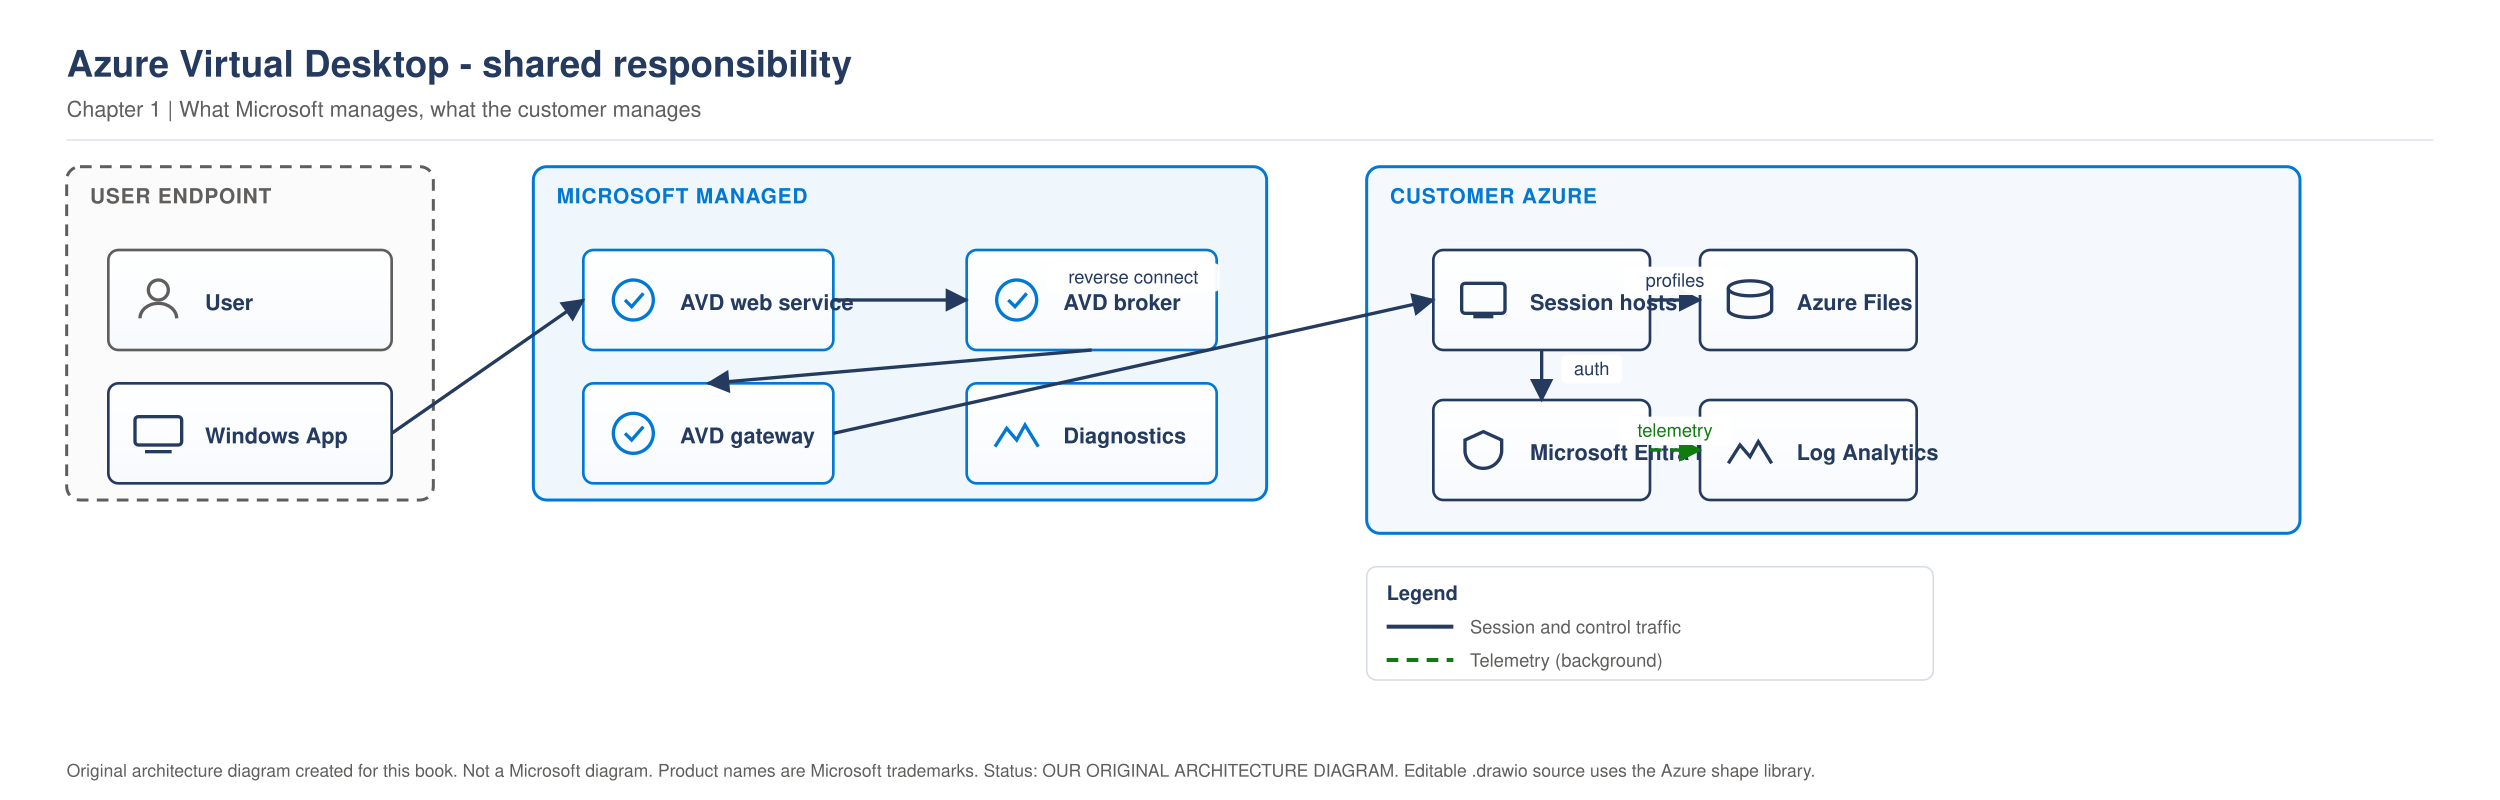
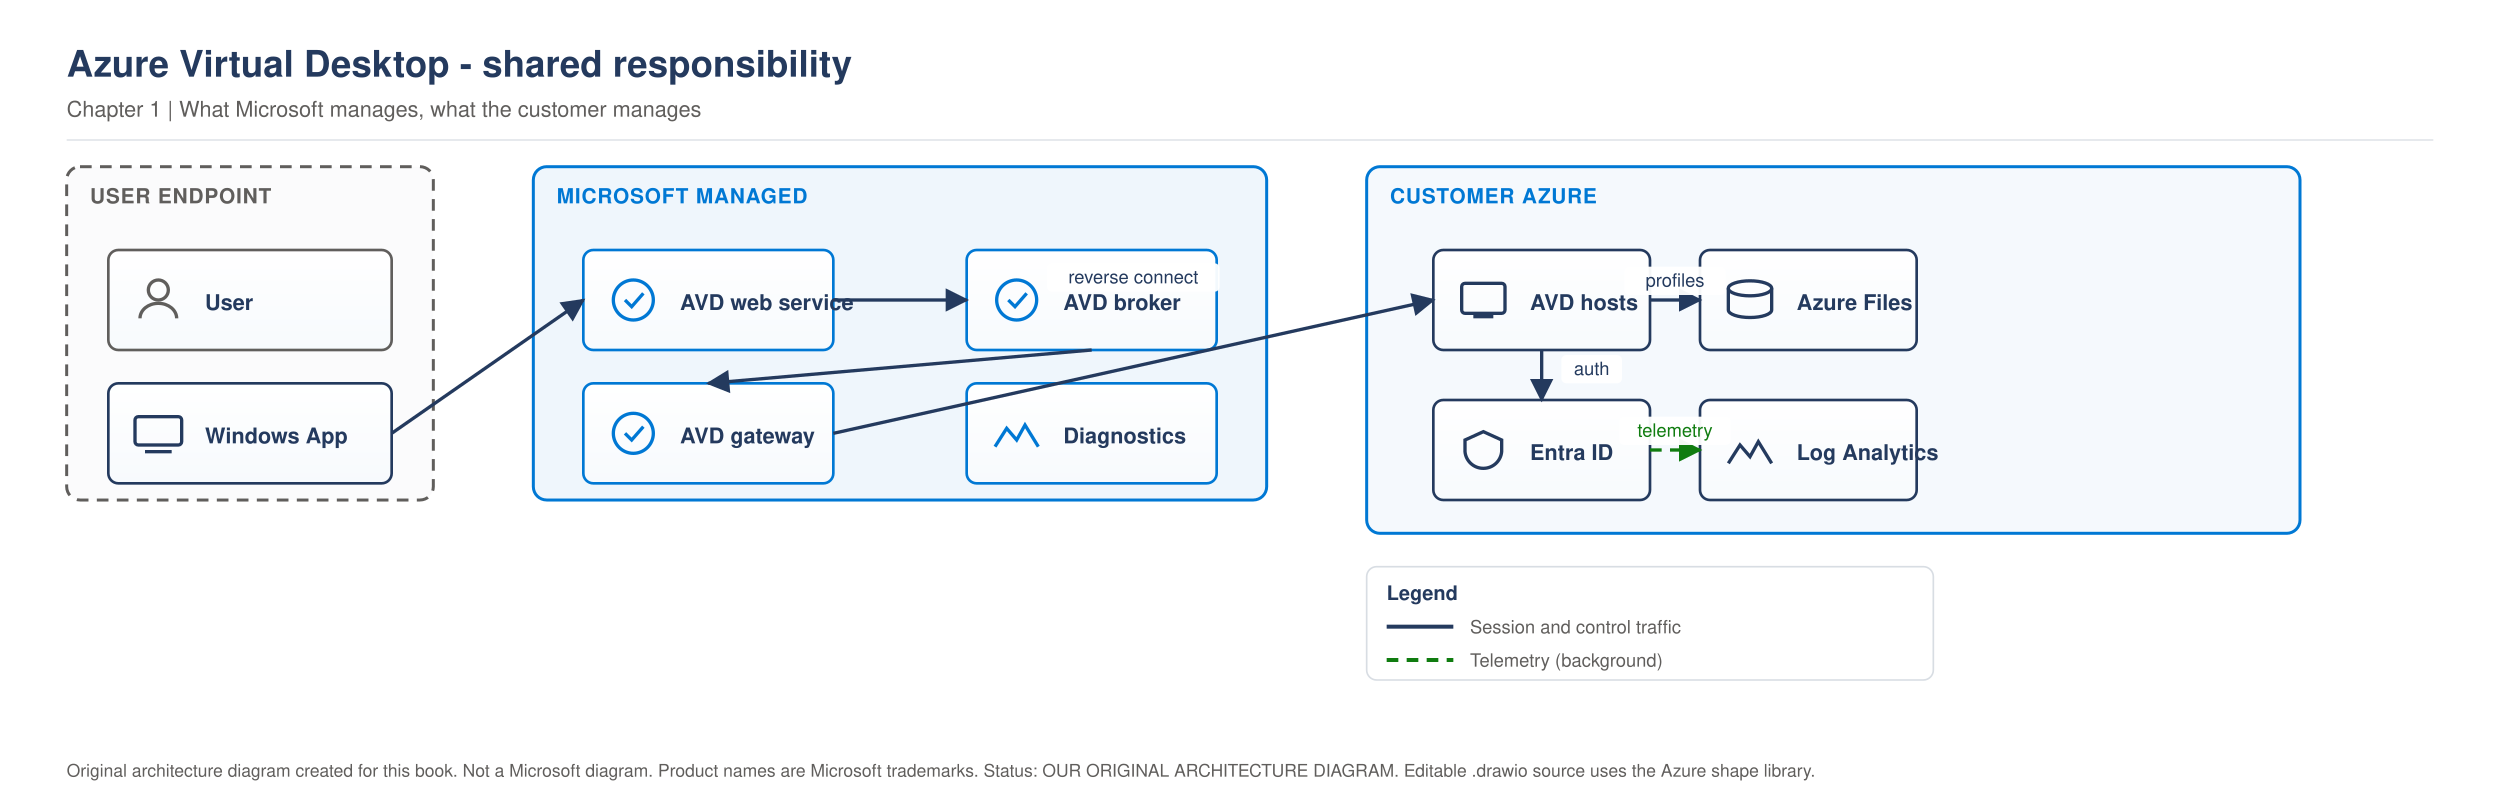
<svg xmlns="http://www.w3.org/2000/svg" width="1500" height="480" viewBox="0 0 1500 480" font-family="Segoe UI,Helvetica,Arial,sans-serif">
  <defs>
    <marker id="a" viewBox="0 0 10 10" refX="9" refY="5" markerWidth="7" markerHeight="7" orient="auto-start-reverse">
      <path d="M0,0 L10,5 L0,10 z" fill="#243A5E" />
    </marker>
    <marker id="ag" viewBox="0 0 10 10" refX="9" refY="5" markerWidth="7" markerHeight="7" orient="auto-start-reverse">
      <path d="M0,0 L10,5 L0,10 z" fill="#107C10" />
    </marker>
    <marker id="ar" viewBox="0 0 10 10" refX="9" refY="5" markerWidth="7" markerHeight="7" orient="auto-start-reverse">
      <path d="M0,0 L10,5 L0,10 z" fill="#A4262C" />
    </marker>
    <linearGradient id="tile" x1="0" y1="0" x2="0" y2="1">
      <stop offset="0" stop-color="#FFFFFF" />
      <stop offset="1" stop-color="#F7FAFD" />
    </linearGradient>
  </defs>
  <rect width="1500" height="480" fill="#FFFFFF" />
  <text x="40" y="46" font-size="22" font-weight="600" fill="#243A5E">Azure Virtual Desktop - shared responsibility</text>
  <text x="40" y="70" font-size="13" fill="#605E5C">Chapter 1 | What Microsoft manages, what the customer manages</text>
  <line x1="40" y1="84" x2="1460" y2="84" stroke="#E1E5EA" />
  <rect x="40" y="100" width="220" height="200" rx="8" fill="#FBFBFC" stroke="#605E5C" stroke-width="1.8" stroke-dasharray="7 5" />
  <text x="54" y="122" font-size="12.5" font-weight="700" fill="#605E5C" letter-spacing="0.5">USER ENDPOINT</text>
  <g>
    <rect x="65" y="150" width="170" height="60" rx="6" fill="url(#tile)" stroke="#605E5C" stroke-width="1.6" />
    <circle cx="95" cy="174.0" r="6" fill="none" stroke="#605E5C" stroke-width="2" />
    <path d="M84,191.0 a11,9 0 0 1 22,0" fill="none" stroke="#605E5C" stroke-width="2" />
    <text x="123" y="186" font-size="13" font-weight="600" fill="#243A5E">User</text>
  </g>
  <g>
    <rect x="65" y="230" width="170" height="60" rx="6" fill="url(#tile)" stroke="#243A5E" stroke-width="1.6" />
    <rect x="81" y="250.0" width="28" height="17" rx="2" fill="none" stroke="#243A5E" stroke-width="2" />
    <path d="M87,271.0 h16" stroke="#243A5E" stroke-width="2" />
    <text x="123" y="266" font-size="13" font-weight="600" fill="#243A5E">Windows App</text>
  </g>
  <rect x="320" y="100" width="440" height="200" rx="8" fill="#EFF6FC" stroke="#0078D4" stroke-width="1.8" />
  <text x="334" y="122" font-size="12.5" font-weight="700" fill="#0078D4" letter-spacing="0.5">MICROSOFT MANAGED</text>
  <g>
    <rect x="350" y="150" width="150" height="60" rx="6" fill="url(#tile)" stroke="#0078D4" stroke-width="1.6" />
    <circle cx="380" cy="180.0" r="12" fill="none" stroke="#0078D4" stroke-width="2" />
    <path d="M375,180.0 l4,4 l7,-8" fill="none" stroke="#0078D4" stroke-width="2" />
    <text x="408" y="186" font-size="13" font-weight="600" fill="#243A5E">AVD web service</text>
  </g>
  <g>
    <rect x="580" y="150" width="150" height="60" rx="6" fill="url(#tile)" stroke="#0078D4" stroke-width="1.6" />
    <circle cx="610" cy="180.0" r="12" fill="none" stroke="#0078D4" stroke-width="2" />
    <path d="M605,180.0 l4,4 l7,-8" fill="none" stroke="#0078D4" stroke-width="2" />
    <text x="638" y="186" font-size="13" font-weight="600" fill="#243A5E">AVD broker</text>
  </g>
  <g>
    <rect x="350" y="230" width="150" height="60" rx="6" fill="url(#tile)" stroke="#0078D4" stroke-width="1.6" />
    <circle cx="380" cy="260.0" r="12" fill="none" stroke="#0078D4" stroke-width="2" />
    <path d="M375,260.0 l4,4 l7,-8" fill="none" stroke="#0078D4" stroke-width="2" />
    <text x="408" y="266" font-size="13" font-weight="600" fill="#243A5E">AVD gateway</text>
  </g>
  <g>
    <rect x="580" y="230" width="150" height="60" rx="6" fill="url(#tile)" stroke="#0078D4" stroke-width="1.6" />
    <path d="M597,268.0 l7,-11 l6,7 l5,-9 l8,13" fill="none" stroke="#0078D4" stroke-width="2" />
    <text x="638" y="266" font-size="13" font-weight="600" fill="#243A5E">Diagnostics</text>
  </g>
  <rect x="820" y="100" width="560" height="220" rx="8" fill="#F5F9FD" stroke="#0078D4" stroke-width="1.8" />
  <text x="834" y="122" font-size="12.5" font-weight="700" fill="#0078D4" letter-spacing="0.5">CUSTOMER AZURE</text>
  <g>
    <rect x="860" y="150" width="130" height="60" rx="6" fill="url(#tile)" stroke="#243A5E" stroke-width="1.6" />
    <rect x="877" y="170.0" width="26" height="18" rx="2" fill="none" stroke="#243A5E" stroke-width="2" />
    <rect x="884" y="188.0" width="12" height="3" fill="#243A5E" />
-     <text x="918" y="186" font-size="13" font-weight="600" fill="#243A5E">Session hosts</text>
+     <text x="918" y="186" font-size="13" font-weight="600" fill="#243A5E">AVD hosts</text>
  </g>
  <g>
    <rect x="1020" y="150" width="130" height="60" rx="6" fill="url(#tile)" stroke="#243A5E" stroke-width="1.6" />
    <ellipse cx="1050" cy="173.0" rx="13" ry="4.5" fill="none" stroke="#243A5E" stroke-width="2" />
    <path d="M1037,173.0 v13 a13,4.5 0 0 0 26,0 v-13" fill="none" stroke="#243A5E" stroke-width="2" />
    <text x="1078" y="186" font-size="13" font-weight="600" fill="#243A5E">Azure Files</text>
  </g>
  <g>
    <rect x="860" y="240" width="130" height="60" rx="6" fill="url(#tile)" stroke="#243A5E" stroke-width="1.6" />
    <path d="M890,259.0 l11,5 v7 a11,11 0 0 1 -11,10 a11,11 0 0 1 -11,-10 v-7 z" fill="none" stroke="#243A5E" stroke-width="2" />
-     <text x="918" y="276" font-size="13" font-weight="600" fill="#243A5E">Microsoft Entra ID</text>
+     <text x="918" y="276" font-size="13" font-weight="600" fill="#243A5E">Entra ID</text>
  </g>
  <g>
    <rect x="1020" y="240" width="130" height="60" rx="6" fill="url(#tile)" stroke="#243A5E" stroke-width="1.6" />
    <path d="M1037,278.0 l7,-11 l6,7 l5,-9 l8,13" fill="none" stroke="#243A5E" stroke-width="2" />
    <text x="1078" y="276" font-size="13" font-weight="600" fill="#243A5E">Log Analytics</text>
  </g>
  <path d="M235,260 L350,180" stroke="#243A5E" stroke-width="2" fill="none" marker-end="url(#a)" />
  <path d="M500,180 L580,180" stroke="#243A5E" stroke-width="2" fill="none" marker-end="url(#a)" />
  <path d="M655,210 L425,230" stroke="#243A5E" stroke-width="2" fill="none" marker-end="url(#a)" />
  <path d="M500,260 L860,180" stroke="#243A5E" stroke-width="2" fill="none" marker-end="url(#a)" />
  <rect x="628.25" y="158" width="103.5" height="17" rx="3" fill="#FFFFFF" opacity="0.95" />
  <text x="680" y="170" font-size="11" fill="#243A5E" text-anchor="middle">reverse connect</text>
  <path d="M990,180 L1020,180" stroke="#243A5E" stroke-width="2" fill="none" marker-end="url(#a)" />
  <rect x="974.6" y="160" width="60.8" height="17" rx="3" fill="#FFFFFF" opacity="0.95" />
  <text x="1005" y="172" font-size="11" fill="#243A5E" text-anchor="middle">profiles</text>
  <path d="M925,210 L925,240" stroke="#243A5E" stroke-width="2" fill="none" marker-end="url(#a)" />
  <rect x="936.8" y="213" width="36.4" height="17" rx="3" fill="#FFFFFF" opacity="0.95" />
  <text x="955" y="225" font-size="11" fill="#243A5E" text-anchor="middle">auth</text>
  <path d="M990,270 L1020,270" stroke="#107C10" stroke-width="2" fill="none" stroke-dasharray="7 5" marker-end="url(#ag)" />
  <rect x="971.55" y="250" width="66.9" height="17" rx="3" fill="#FFFFFF" opacity="0.95" />
  <text x="1005" y="262" font-size="11" fill="#107C10" text-anchor="middle">telemetry</text>
  <rect x="820" y="340" width="340" height="68" rx="6" fill="#FFFFFF" stroke="#D8DDE3" />
  <text x="832" y="360" font-size="12" font-weight="700" fill="#243A5E">Legend</text>
  <path d="M832,376 L872,376" stroke="#243A5E" stroke-width="2.4" />
  <text x="882" y="380" font-size="11" fill="#605E5C">Session and control traffic</text>
  <path d="M832,396 L872,396" stroke="#107C10" stroke-width="2.4" stroke-dasharray="7 5" />
  <text x="882" y="400" font-size="11" fill="#605E5C">Telemetry (background)</text>
  <text x="40" y="466" font-size="10.5" fill="#605E5C">Original architecture diagram created for this book. Not a Microsoft diagram. Product names are Microsoft trademarks. Status: OUR ORIGINAL ARCHITECTURE DIAGRAM. Editable .drawio source uses the Azure shape library.</text>
</svg>
